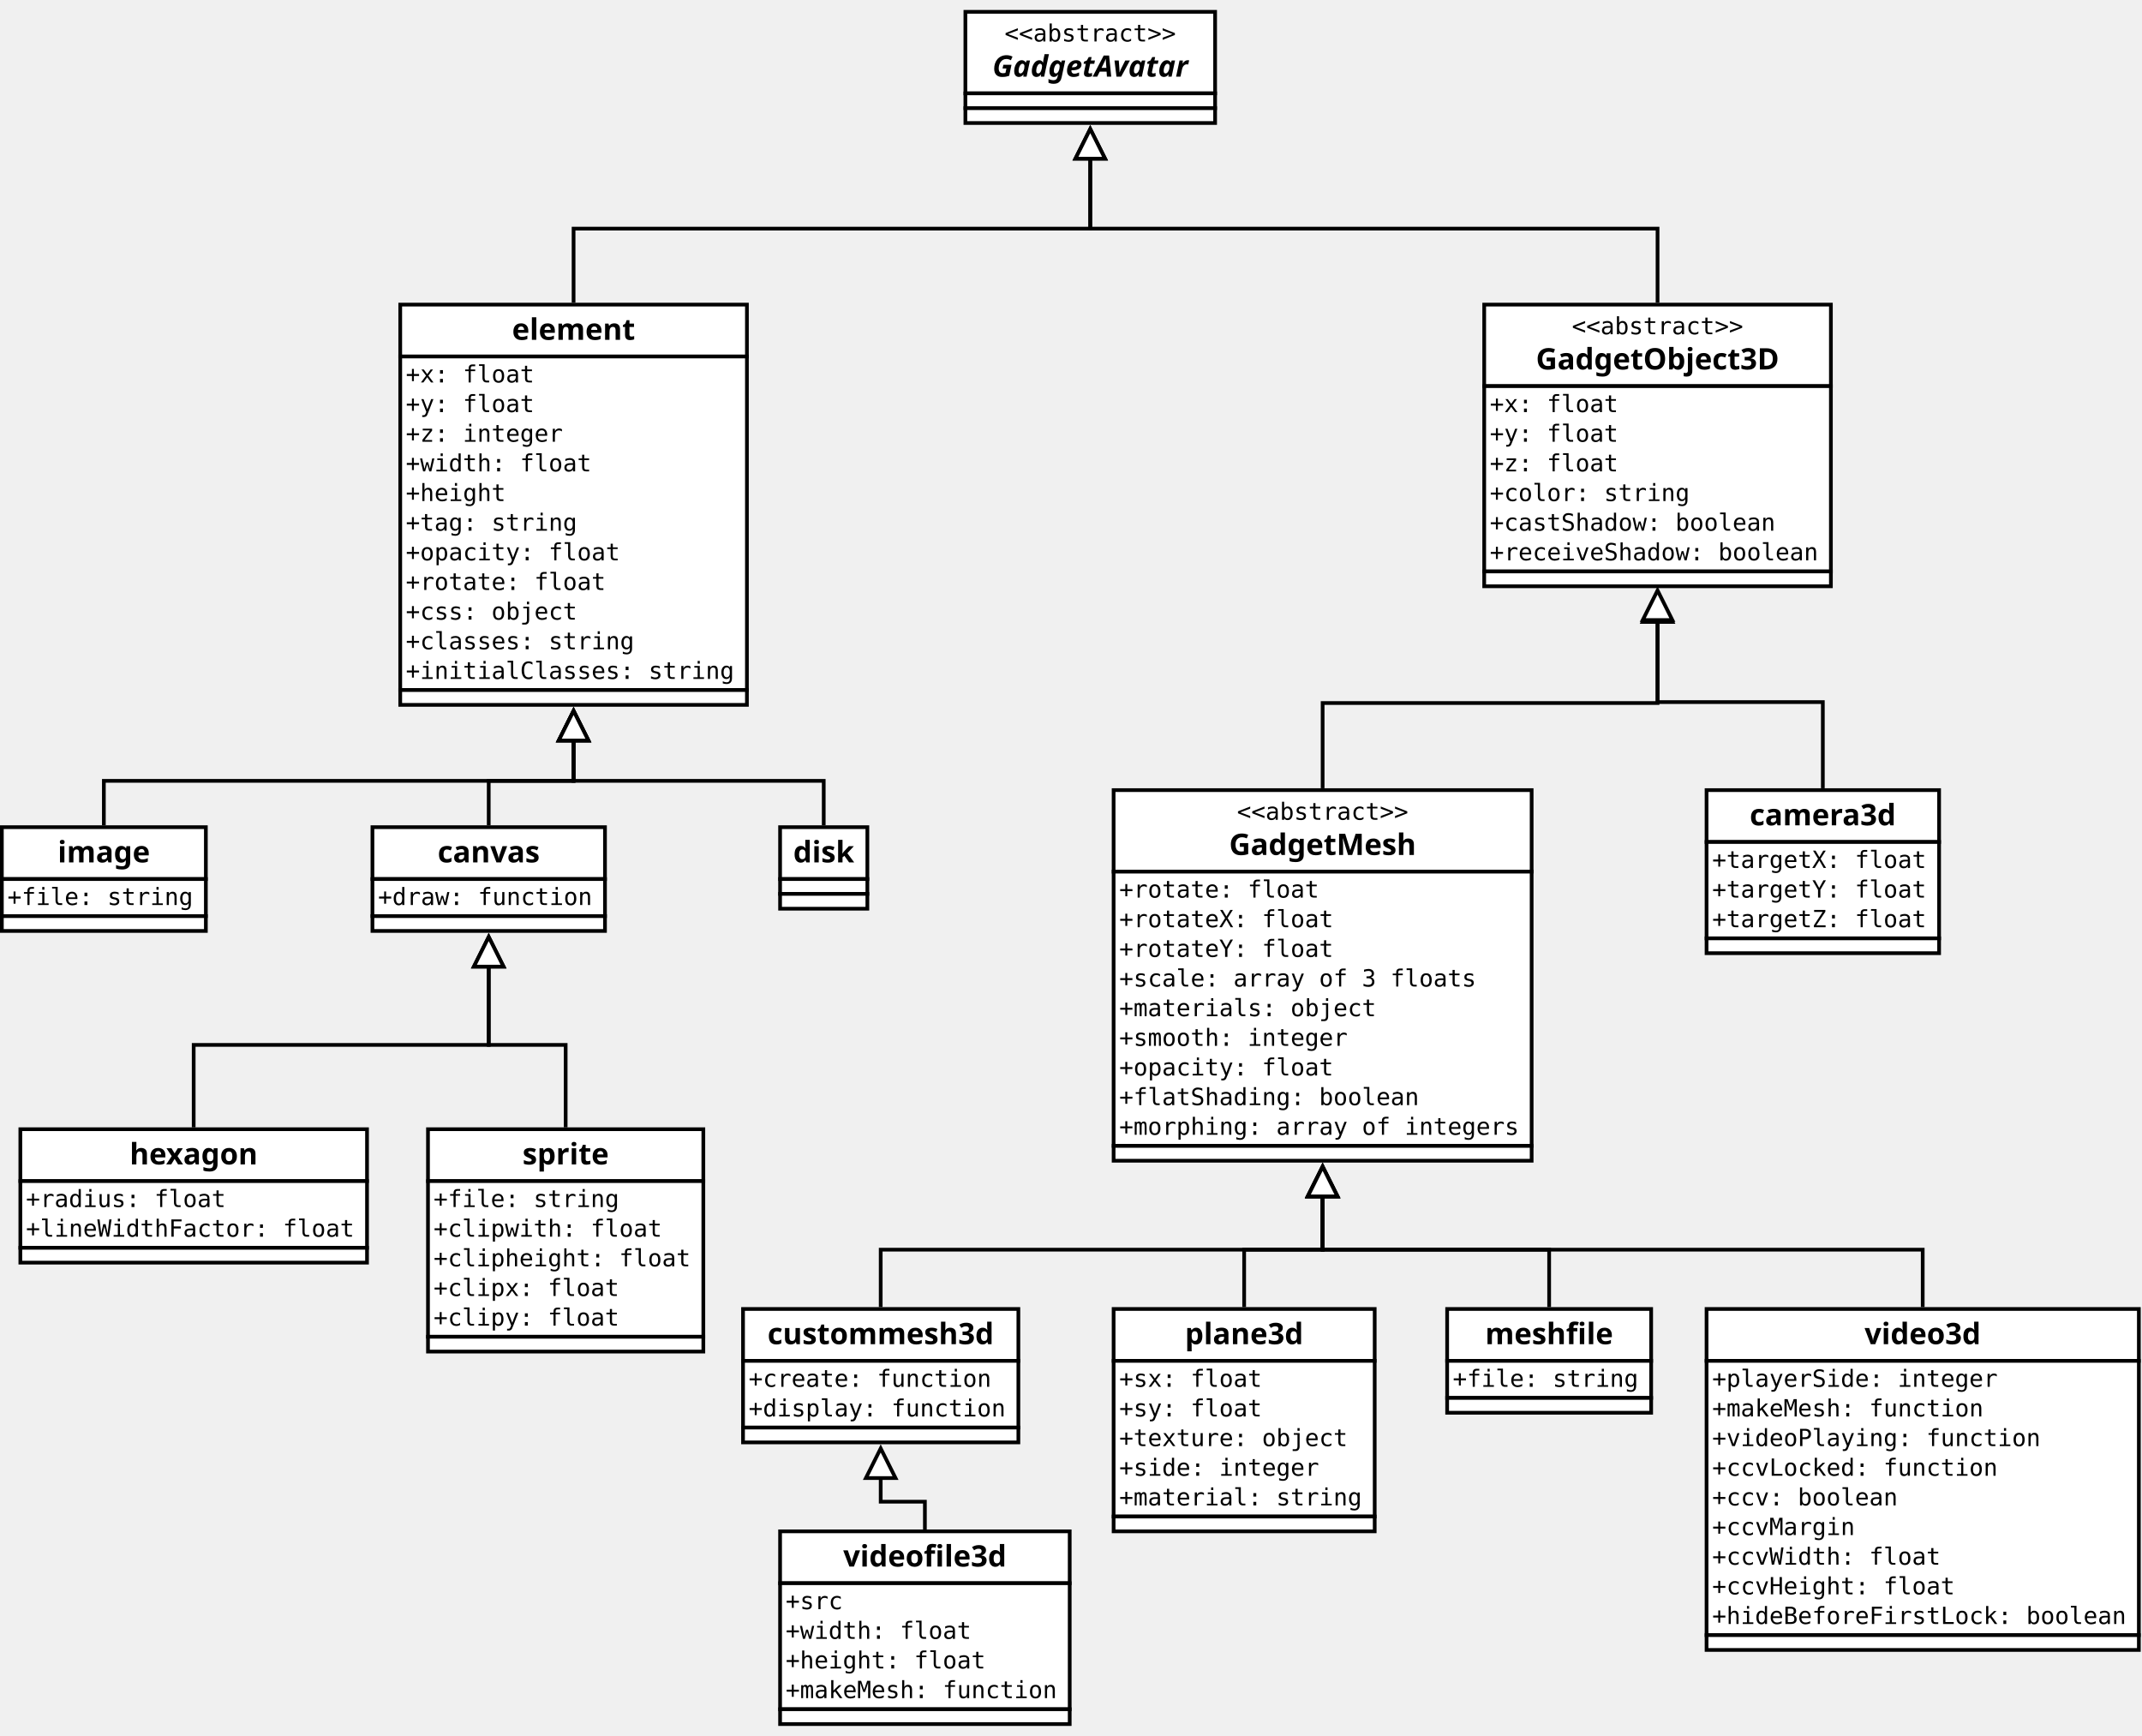
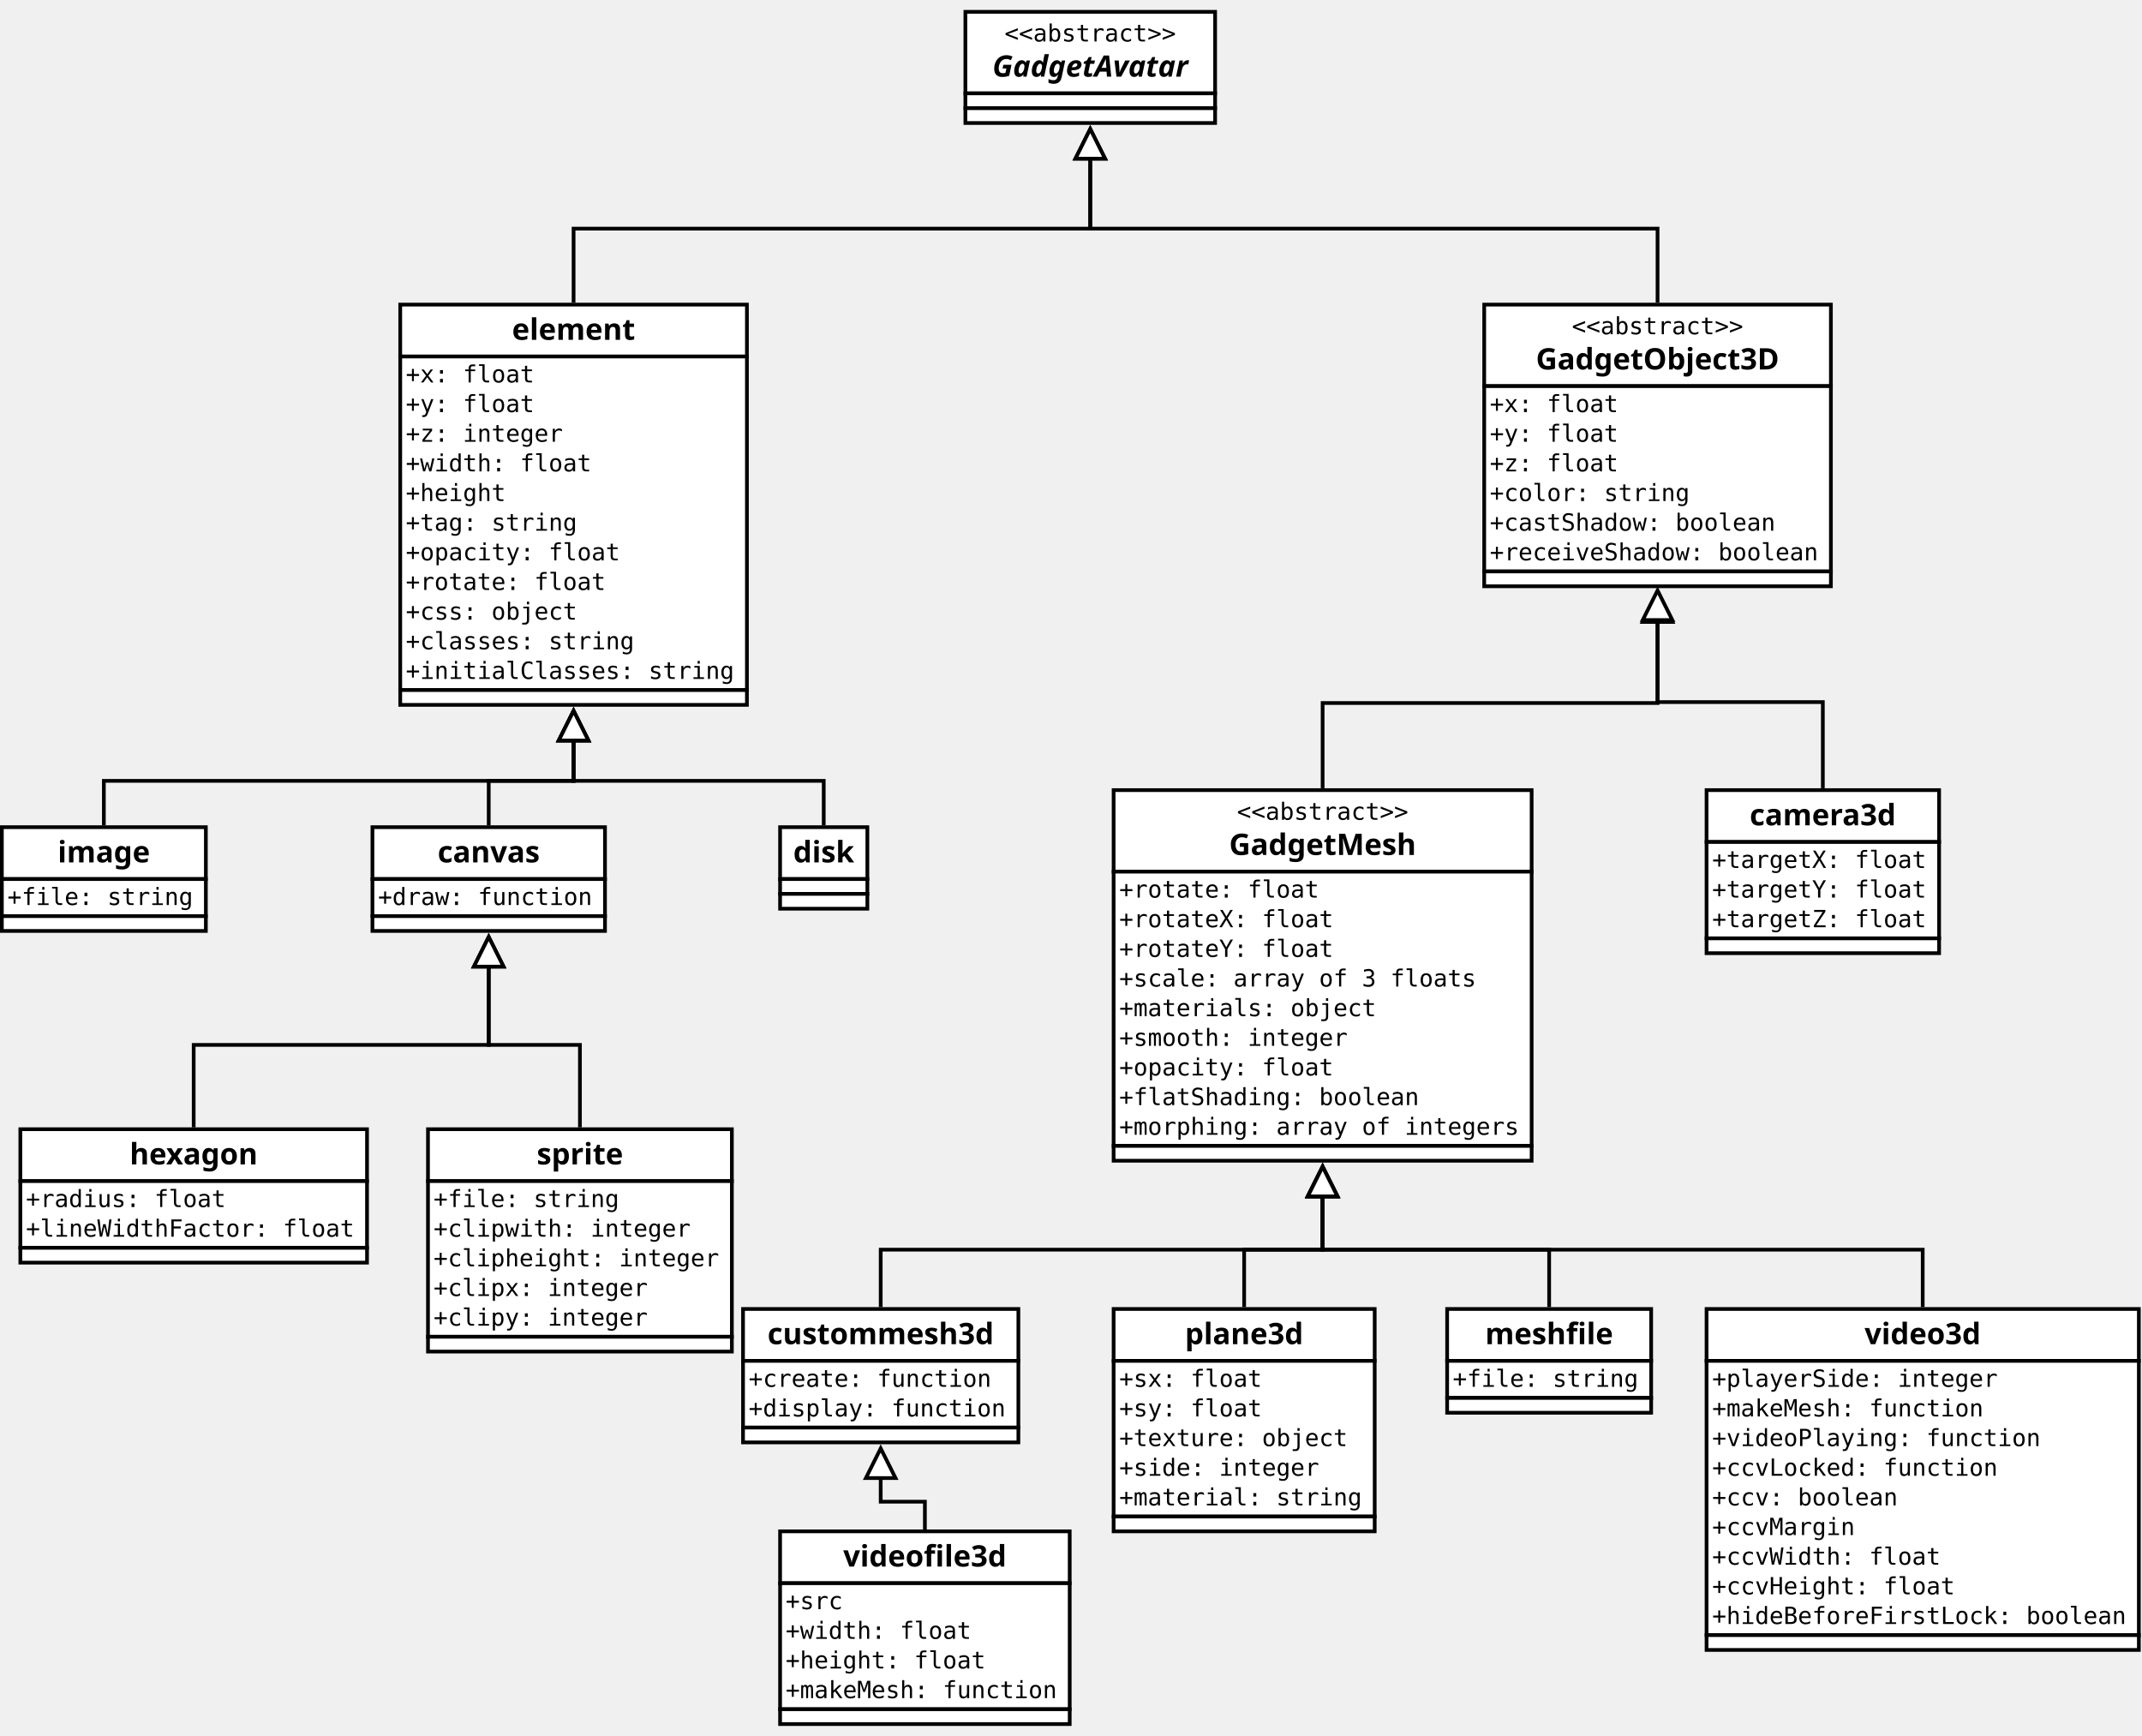
<svg xmlns="http://www.w3.org/2000/svg" width="58cm" height="47cm" viewBox="379 179 1156 926">
  <g>
    <rect style="fill: #ffffff" x="900" y="180" width="134.775" height="44" />
    <rect style="fill: none; fill-opacity:0; stroke-width: 2; stroke: #000000" x="900" y="180" width="134.775" height="44" />
    <text font-size="12.8" style="fill: #000000;text-anchor:middle;font-family:monospace;font-style:normal;font-weight:normal" x="967.387" y="196">&lt;&lt;abstract&gt;&gt;</text>
    <text font-size="16" style="fill: #000000;text-anchor:middle;font-family:sans-serif;font-style:italic;font-weight:700" x="967.387" y="215">GadgetAvatar</text>
    <rect style="fill: #ffffff" x="900" y="224" width="134.775" height="8" />
    <rect style="fill: none; fill-opacity:0; stroke-width: 2; stroke: #000000" x="900" y="224" width="134.775" height="8" />
    <rect style="fill: #ffffff" x="900" y="232" width="134.775" height="8" />
    <rect style="fill: none; fill-opacity:0; stroke-width: 2; stroke: #000000" x="900" y="232" width="134.775" height="8" />
  </g>
  <g>
    <rect style="fill: #ffffff" x="595" y="338" width="187.1" height="28" />
    <rect style="fill: none; fill-opacity:0; stroke-width: 2; stroke: #000000" x="595" y="338" width="187.1" height="28" />
    <text font-size="16" style="fill: #000000;text-anchor:middle;font-family:sans-serif;font-style:normal;font-weight:700" x="688.55" y="357">element</text>
    <rect style="fill: #ffffff" x="595" y="366" width="187.1" height="180" />
    <rect style="fill: none; fill-opacity:0; stroke-width: 2; stroke: #000000" x="595" y="366" width="187.1" height="180" />
    <text font-size="12.8" style="fill: #000000;text-anchor:start;font-family:monospace;font-style:normal;font-weight:normal" x="598" y="380">+x: float</text>
    <text font-size="12.8" style="fill: #000000;text-anchor:start;font-family:monospace;font-style:normal;font-weight:normal" x="598" y="396">+y: float</text>
    <text font-size="12.8" style="fill: #000000;text-anchor:start;font-family:monospace;font-style:normal;font-weight:normal" x="598" y="412">+z: integer</text>
    <text font-size="12.8" style="fill: #000000;text-anchor:start;font-family:monospace;font-style:normal;font-weight:normal" x="598" y="428">+width: float</text>
    <text font-size="12.8" style="fill: #000000;text-anchor:start;font-family:monospace;font-style:normal;font-weight:normal" x="598" y="444">+height</text>
    <text font-size="12.8" style="fill: #000000;text-anchor:start;font-family:monospace;font-style:normal;font-weight:normal" x="598" y="460">+tag: string</text>
    <text font-size="12.8" style="fill: #000000;text-anchor:start;font-family:monospace;font-style:normal;font-weight:normal" x="598" y="476">+opacity: float</text>
    <text font-size="12.8" style="fill: #000000;text-anchor:start;font-family:monospace;font-style:normal;font-weight:normal" x="598" y="492">+rotate: float</text>
    <text font-size="12.8" style="fill: #000000;text-anchor:start;font-family:monospace;font-style:normal;font-weight:normal" x="598" y="508">+css: object</text>
    <text font-size="12.8" style="fill: #000000;text-anchor:start;font-family:monospace;font-style:normal;font-weight:normal" x="598" y="524">+classes: string</text>
    <text font-size="12.8" style="fill: #000000;text-anchor:start;font-family:monospace;font-style:normal;font-weight:normal" x="598" y="540">+initialClasses: string</text>
    <rect style="fill: #ffffff" x="595" y="546" width="187.1" height="8" />
    <rect style="fill: none; fill-opacity:0; stroke-width: 2; stroke: #000000" x="595" y="546" width="187.1" height="8" />
  </g>
  <g>
    <rect style="fill: #ffffff" x="380" y="620" width="110.1" height="28" />
    <rect style="fill: none; fill-opacity:0; stroke-width: 2; stroke: #000000" x="380" y="620" width="110.1" height="28" />
    <text font-size="16" style="fill: #000000;text-anchor:middle;font-family:sans-serif;font-style:normal;font-weight:700" x="435.05" y="639">image</text>
    <rect style="fill: #ffffff" x="380" y="648" width="110.1" height="20" />
    <rect style="fill: none; fill-opacity:0; stroke-width: 2; stroke: #000000" x="380" y="648" width="110.1" height="20" />
    <text font-size="12.8" style="fill: #000000;text-anchor:start;font-family:monospace;font-style:normal;font-weight:normal" x="383" y="662">+file: string</text>
    <rect style="fill: #ffffff" x="380" y="668" width="110.1" height="8" />
    <rect style="fill: none; fill-opacity:0; stroke-width: 2; stroke: #000000" x="380" y="668" width="110.1" height="8" />
  </g>
  <g>
    <rect style="fill: #ffffff" x="580" y="620" width="125.5" height="28" />
    <rect style="fill: none; fill-opacity:0; stroke-width: 2; stroke: #000000" x="580" y="620" width="125.5" height="28" />
    <text font-size="16" style="fill: #000000;text-anchor:middle;font-family:sans-serif;font-style:normal;font-weight:700" x="642.75" y="639">canvas</text>
    <rect style="fill: #ffffff" x="580" y="648" width="125.5" height="20" />
    <rect style="fill: none; fill-opacity:0; stroke-width: 2; stroke: #000000" x="580" y="648" width="125.5" height="20" />
    <text font-size="12.8" style="fill: #000000;text-anchor:start;font-family:monospace;font-style:normal;font-weight:normal" x="583" y="662">+draw: function</text>
    <rect style="fill: #ffffff" x="580" y="668" width="125.5" height="8" />
    <rect style="fill: none; fill-opacity:0; stroke-width: 2; stroke: #000000" x="580" y="668" width="125.5" height="8" />
  </g>
  <g>
    <rect style="fill: #ffffff" x="389.976" y="782.992" width="187.1" height="28" />
    <rect style="fill: none; fill-opacity:0; stroke-width: 2; stroke: #000000" x="389.976" y="782.992" width="187.1" height="28" />
    <text font-size="16" style="fill: #000000;text-anchor:middle;font-family:sans-serif;font-style:normal;font-weight:700" x="483.526" y="801.992">hexagon</text>
    <rect style="fill: #ffffff" x="389.976" y="810.992" width="187.1" height="36" />
    <rect style="fill: none; fill-opacity:0; stroke-width: 2; stroke: #000000" x="389.976" y="810.992" width="187.1" height="36" />
    <text font-size="12.8" style="fill: #000000;text-anchor:start;font-family:monospace;font-style:normal;font-weight:normal" x="392.976" y="824.992">+radius: float</text>
    <text font-size="12.8" style="fill: #000000;text-anchor:start;font-family:monospace;font-style:normal;font-weight:normal" x="392.976" y="840.992">+lineWidthFactor: float</text>
    <rect style="fill: #ffffff" x="389.976" y="846.992" width="187.1" height="8" />
    <rect style="fill: none; fill-opacity:0; stroke-width: 2; stroke: #000000" x="389.976" y="846.992" width="187.1" height="8" />
  </g>
  <g>
-     <rect style="fill: #ffffff" x="609.976" y="782.992" width="148.6" height="28" />
-     <rect style="fill: none; fill-opacity:0; stroke-width: 2; stroke: #000000" x="609.976" y="782.992" width="148.6" height="28" />
-     <text font-size="16" style="fill: #000000;text-anchor:middle;font-family:sans-serif;font-style:normal;font-weight:700" x="684.276" y="801.992">sprite</text>
-     <rect style="fill: #ffffff" x="609.976" y="810.992" width="148.6" height="84" />
-     <rect style="fill: none; fill-opacity:0; stroke-width: 2; stroke: #000000" x="609.976" y="810.992" width="148.6" height="84" />
+     <rect style="fill: #ffffff" x="609.976" y="782.992" width="164" height="28" />
+     <rect style="fill: none; fill-opacity:0; stroke-width: 2; stroke: #000000" x="609.976" y="782.992" width="164" height="28" />
+     <text font-size="16" style="fill: #000000;text-anchor:middle;font-family:sans-serif;font-style:normal;font-weight:700" x="691.976" y="801.992">sprite</text>
+     <rect style="fill: #ffffff" x="609.976" y="810.992" width="164" height="84" />
+     <rect style="fill: none; fill-opacity:0; stroke-width: 2; stroke: #000000" x="609.976" y="810.992" width="164" height="84" />
    <text font-size="12.8" style="fill: #000000;text-anchor:start;font-family:monospace;font-style:normal;font-weight:normal" x="612.976" y="824.992">+file: string</text>
-     <text font-size="12.8" style="fill: #000000;text-anchor:start;font-family:monospace;font-style:normal;font-weight:normal" x="612.976" y="840.992">+clipwith: float</text>
-     <text font-size="12.8" style="fill: #000000;text-anchor:start;font-family:monospace;font-style:normal;font-weight:normal" x="612.976" y="856.992">+clipheight: float</text>
-     <text font-size="12.8" style="fill: #000000;text-anchor:start;font-family:monospace;font-style:normal;font-weight:normal" x="612.976" y="872.992">+clipx: float</text>
-     <text font-size="12.8" style="fill: #000000;text-anchor:start;font-family:monospace;font-style:normal;font-weight:normal" x="612.976" y="888.992">+clipy: float</text>
-     <rect style="fill: #ffffff" x="609.976" y="894.992" width="148.6" height="8" />
-     <rect style="fill: none; fill-opacity:0; stroke-width: 2; stroke: #000000" x="609.976" y="894.992" width="148.6" height="8" />
+     <text font-size="12.8" style="fill: #000000;text-anchor:start;font-family:monospace;font-style:normal;font-weight:normal" x="612.976" y="840.992">+clipwith: integer</text>
+     <text font-size="12.8" style="fill: #000000;text-anchor:start;font-family:monospace;font-style:normal;font-weight:normal" x="612.976" y="856.992">+clipheight: integer</text>
+     <text font-size="12.8" style="fill: #000000;text-anchor:start;font-family:monospace;font-style:normal;font-weight:normal" x="612.976" y="872.992">+clipx: integer</text>
+     <text font-size="12.8" style="fill: #000000;text-anchor:start;font-family:monospace;font-style:normal;font-weight:normal" x="612.976" y="888.992">+clipy: integer</text>
+     <rect style="fill: #ffffff" x="609.976" y="894.992" width="164" height="8" />
+     <rect style="fill: none; fill-opacity:0; stroke-width: 2; stroke: #000000" x="609.976" y="894.992" width="164" height="8" />
  </g>
  <g>
    <rect style="fill: #ffffff" x="800" y="620" width="47.1" height="28" />
    <rect style="fill: none; fill-opacity:0; stroke-width: 2; stroke: #000000" x="800" y="620" width="47.1" height="28" />
    <text font-size="16" style="fill: #000000;text-anchor:middle;font-family:sans-serif;font-style:normal;font-weight:700" x="823.55" y="639">disk</text>
    <rect style="fill: #ffffff" x="800" y="648" width="47.1" height="8" />
    <rect style="fill: none; fill-opacity:0; stroke-width: 2; stroke: #000000" x="800" y="648" width="47.1" height="8" />
    <rect style="fill: #ffffff" x="800" y="656" width="47.1" height="8" />
    <rect style="fill: none; fill-opacity:0; stroke-width: 2; stroke: #000000" x="800" y="656" width="47.1" height="8" />
  </g>
  <g>
    <polyline style="fill: none; fill-opacity:0; stroke-width: 2; stroke: #000000" points="967.387,259.244 967.387,297 688.55,297 688.55,336.993 " />
    <polygon style="fill: #ffffff" points="975.387,259.244 967.387,243.244 959.388,259.244 " />
    <polygon style="fill: none; fill-opacity:0; stroke-width: 2; stroke: #000000" points="975.387,259.244 967.387,243.244 959.388,259.244 " />
  </g>
  <g>
    <polyline style="fill: none; fill-opacity:0; stroke-width: 2; stroke: #000000" points="688.55,573.243 688.55,595 435.05,595 435.05,618.993 " />
    <polygon style="fill: #ffffff" points="696.55,573.243 688.55,557.243 680.55,573.243 " />
    <polygon style="fill: none; fill-opacity:0; stroke-width: 2; stroke: #000000" points="696.55,573.243 688.55,557.243 680.55,573.243 " />
  </g>
  <g>
    <polyline style="fill: none; fill-opacity:0; stroke-width: 2; stroke: #000000" points="688.55,573.243 688.55,595 642.75,595 642.75,618.993 " />
    <polygon style="fill: #ffffff" points="696.55,573.243 688.55,557.243 680.55,573.243 " />
    <polygon style="fill: none; fill-opacity:0; stroke-width: 2; stroke: #000000" points="696.55,573.243 688.55,557.243 680.55,573.243 " />
  </g>
  <g>
    <polyline style="fill: none; fill-opacity:0; stroke-width: 2; stroke: #000000" points="688.55,573.243 688.55,595.001 823.55,595.001 823.55,618.994 " />
    <polygon style="fill: #ffffff" points="696.55,573.243 688.55,557.243 680.55,573.243 " />
    <polygon style="fill: none; fill-opacity:0; stroke-width: 2; stroke: #000000" points="696.55,573.243 688.55,557.243 680.55,573.243 " />
  </g>
  <g>
    <polyline style="fill: none; fill-opacity:0; stroke-width: 2; stroke: #000000" points="642.75,695.243 642.75,737.495 483.526,737.495 483.526,781.983 " />
    <polygon style="fill: #ffffff" points="650.75,695.243 642.75,679.243 634.75,695.243 " />
    <polygon style="fill: none; fill-opacity:0; stroke-width: 2; stroke: #000000" points="650.75,695.243 642.75,679.243 634.75,695.243 " />
  </g>
  <g>
-     <polyline style="fill: none; fill-opacity:0; stroke-width: 2; stroke: #000000" points="642.75,695.243 642.75,737.496 684.276,737.496 684.276,781.985 " />
+     <polyline style="fill: none; fill-opacity:0; stroke-width: 2; stroke: #000000" points="642.75,695.243 642.75,737.496 691.976,737.496 691.976,781.985 " />
    <polygon style="fill: #ffffff" points="650.75,695.243 642.75,679.243 634.75,695.243 " />
    <polygon style="fill: none; fill-opacity:0; stroke-width: 2; stroke: #000000" points="650.75,695.243 642.75,679.243 634.75,695.243 " />
  </g>
  <g>
    <rect style="fill: #ffffff" x="1180" y="338" width="187.1" height="44" />
    <rect style="fill: none; fill-opacity:0; stroke-width: 2; stroke: #000000" x="1180" y="338" width="187.1" height="44" />
    <text font-size="12.8" style="fill: #000000;text-anchor:middle;font-family:monospace;font-style:normal;font-weight:normal" x="1273.55" y="354">&lt;&lt;abstract&gt;&gt;</text>
    <text font-size="16" style="fill: #000000;text-anchor:middle;font-family:sans-serif;font-style:normal;font-weight:700" x="1273.55" y="373">GadgetObject3D</text>
    <rect style="fill: #ffffff" x="1180" y="382" width="187.1" height="100" />
    <rect style="fill: none; fill-opacity:0; stroke-width: 2; stroke: #000000" x="1180" y="382" width="187.1" height="100" />
    <text font-size="12.8" style="fill: #000000;text-anchor:start;font-family:monospace;font-style:normal;font-weight:normal" x="1183" y="396">+x: float</text>
    <text font-size="12.8" style="fill: #000000;text-anchor:start;font-family:monospace;font-style:normal;font-weight:normal" x="1183" y="412">+y: float</text>
    <text font-size="12.8" style="fill: #000000;text-anchor:start;font-family:monospace;font-style:normal;font-weight:normal" x="1183" y="428">+z: float</text>
    <text font-size="12.8" style="fill: #000000;text-anchor:start;font-family:monospace;font-style:normal;font-weight:normal" x="1183" y="444">+color: string</text>
    <text font-size="12.8" style="fill: #000000;text-anchor:start;font-family:monospace;font-style:normal;font-weight:normal" x="1183" y="460">+castShadow: boolean</text>
    <text font-size="12.8" style="fill: #000000;text-anchor:start;font-family:monospace;font-style:normal;font-weight:normal" x="1183" y="476">+receiveShadow: boolean</text>
    <rect style="fill: #ffffff" x="1180" y="482" width="187.1" height="8" />
    <rect style="fill: none; fill-opacity:0; stroke-width: 2; stroke: #000000" x="1180" y="482" width="187.1" height="8" />
  </g>
  <g>
    <rect style="fill: #ffffff" x="980" y="600" width="225.6" height="44" />
    <rect style="fill: none; fill-opacity:0; stroke-width: 2; stroke: #000000" x="980" y="600" width="225.6" height="44" />
    <text font-size="12.8" style="fill: #000000;text-anchor:middle;font-family:monospace;font-style:normal;font-weight:normal" x="1092.8" y="616">&lt;&lt;abstract&gt;&gt;</text>
    <text font-size="16" style="fill: #000000;text-anchor:middle;font-family:sans-serif;font-style:normal;font-weight:700" x="1092.8" y="635">GadgetMesh</text>
    <rect style="fill: #ffffff" x="980" y="644" width="225.6" height="148" />
    <rect style="fill: none; fill-opacity:0; stroke-width: 2; stroke: #000000" x="980" y="644" width="225.6" height="148" />
    <text font-size="12.8" style="fill: #000000;text-anchor:start;font-family:monospace;font-style:normal;font-weight:normal" x="983" y="658">+rotate: float</text>
    <text font-size="12.8" style="fill: #000000;text-anchor:start;font-family:monospace;font-style:normal;font-weight:normal" x="983" y="674">+rotateX: float</text>
    <text font-size="12.8" style="fill: #000000;text-anchor:start;font-family:monospace;font-style:normal;font-weight:normal" x="983" y="690">+rotateY: float</text>
    <text font-size="12.8" style="fill: #000000;text-anchor:start;font-family:monospace;font-style:normal;font-weight:normal" x="983" y="706">+scale: array of 3 floats</text>
    <text font-size="12.8" style="fill: #000000;text-anchor:start;font-family:monospace;font-style:normal;font-weight:normal" x="983" y="722">+materials: object</text>
    <text font-size="12.8" style="fill: #000000;text-anchor:start;font-family:monospace;font-style:normal;font-weight:normal" x="983" y="738">+smooth: integer</text>
    <text font-size="12.8" style="fill: #000000;text-anchor:start;font-family:monospace;font-style:normal;font-weight:normal" x="983" y="754">+opacity: float</text>
    <text font-size="12.8" style="fill: #000000;text-anchor:start;font-family:monospace;font-style:normal;font-weight:normal" x="983" y="770">+flatShading: boolean</text>
    <text font-size="12.8" style="fill: #000000;text-anchor:start;font-family:monospace;font-style:normal;font-weight:normal" x="983" y="786">+morphing: array of integers</text>
    <rect style="fill: #ffffff" x="980" y="792" width="225.6" height="8" />
    <rect style="fill: none; fill-opacity:0; stroke-width: 2; stroke: #000000" x="980" y="792" width="225.6" height="8" />
  </g>
  <g>
    <rect style="fill: #ffffff" x="780" y="880" width="148.6" height="28" />
    <rect style="fill: none; fill-opacity:0; stroke-width: 2; stroke: #000000" x="780" y="880" width="148.6" height="28" />
    <text font-size="16" style="fill: #000000;text-anchor:middle;font-family:sans-serif;font-style:normal;font-weight:700" x="854.3" y="899">custommesh3d</text>
    <rect style="fill: #ffffff" x="780" y="908" width="148.6" height="36" />
    <rect style="fill: none; fill-opacity:0; stroke-width: 2; stroke: #000000" x="780" y="908" width="148.6" height="36" />
    <text font-size="12.8" style="fill: #000000;text-anchor:start;font-family:monospace;font-style:normal;font-weight:normal" x="783" y="922">+create: function</text>
    <text font-size="12.8" style="fill: #000000;text-anchor:start;font-family:monospace;font-style:normal;font-weight:normal" x="783" y="938">+display: function</text>
    <rect style="fill: #ffffff" x="780" y="944" width="148.6" height="8" />
    <rect style="fill: none; fill-opacity:0; stroke-width: 2; stroke: #000000" x="780" y="944" width="148.6" height="8" />
  </g>
  <g>
    <rect style="fill: #ffffff" x="980" y="880" width="140.9" height="28" />
    <rect style="fill: none; fill-opacity:0; stroke-width: 2; stroke: #000000" x="980" y="880" width="140.9" height="28" />
    <text font-size="16" style="fill: #000000;text-anchor:middle;font-family:sans-serif;font-style:normal;font-weight:700" x="1050.45" y="899">plane3d</text>
    <rect style="fill: #ffffff" x="980" y="908" width="140.9" height="84" />
    <rect style="fill: none; fill-opacity:0; stroke-width: 2; stroke: #000000" x="980" y="908" width="140.9" height="84" />
    <text font-size="12.8" style="fill: #000000;text-anchor:start;font-family:monospace;font-style:normal;font-weight:normal" x="983" y="922">+sx: float</text>
    <text font-size="12.8" style="fill: #000000;text-anchor:start;font-family:monospace;font-style:normal;font-weight:normal" x="983" y="938">+sy: float</text>
    <text font-size="12.8" style="fill: #000000;text-anchor:start;font-family:monospace;font-style:normal;font-weight:normal" x="983" y="954">+texture: object</text>
    <text font-size="12.8" style="fill: #000000;text-anchor:start;font-family:monospace;font-style:normal;font-weight:normal" x="983" y="970">+side: integer</text>
    <text font-size="12.8" style="fill: #000000;text-anchor:start;font-family:monospace;font-style:normal;font-weight:normal" x="983" y="986">+material: string</text>
    <rect style="fill: #ffffff" x="980" y="992" width="140.9" height="8" />
    <rect style="fill: none; fill-opacity:0; stroke-width: 2; stroke: #000000" x="980" y="992" width="140.9" height="8" />
  </g>
  <g>
    <rect style="fill: #ffffff" x="1160" y="880" width="110.1" height="28" />
    <rect style="fill: none; fill-opacity:0; stroke-width: 2; stroke: #000000" x="1160" y="880" width="110.1" height="28" />
    <text font-size="16" style="fill: #000000;text-anchor:middle;font-family:sans-serif;font-style:normal;font-weight:700" x="1215.05" y="899">meshfile</text>
    <rect style="fill: #ffffff" x="1160" y="908" width="110.1" height="20" />
    <rect style="fill: none; fill-opacity:0; stroke-width: 2; stroke: #000000" x="1160" y="908" width="110.1" height="20" />
    <text font-size="12.8" style="fill: #000000;text-anchor:start;font-family:monospace;font-style:normal;font-weight:normal" x="1163" y="922">+file: string</text>
    <rect style="fill: #ffffff" x="1160" y="928" width="110.1" height="8" />
    <rect style="fill: none; fill-opacity:0; stroke-width: 2; stroke: #000000" x="1160" y="928" width="110.1" height="8" />
  </g>
  <g>
    <rect style="fill: #ffffff" x="1300" y="880" width="233.3" height="28" />
    <rect style="fill: none; fill-opacity:0; stroke-width: 2; stroke: #000000" x="1300" y="880" width="233.3" height="28" />
    <text font-size="16" style="fill: #000000;text-anchor:middle;font-family:sans-serif;font-style:normal;font-weight:700" x="1416.65" y="899">video3d</text>
    <rect style="fill: #ffffff" x="1300" y="908" width="233.3" height="148" />
    <rect style="fill: none; fill-opacity:0; stroke-width: 2; stroke: #000000" x="1300" y="908" width="233.3" height="148" />
    <text font-size="12.8" style="fill: #000000;text-anchor:start;font-family:monospace;font-style:normal;font-weight:normal" x="1303" y="922">+playerSide: integer</text>
    <text font-size="12.8" style="fill: #000000;text-anchor:start;font-family:monospace;font-style:normal;font-weight:normal" x="1303" y="938">+makeMesh: function</text>
    <text font-size="12.8" style="fill: #000000;text-anchor:start;font-family:monospace;font-style:normal;font-weight:normal" x="1303" y="954">+videoPlaying: function</text>
    <text font-size="12.8" style="fill: #000000;text-anchor:start;font-family:monospace;font-style:normal;font-weight:normal" x="1303" y="970">+ccvLocked: function</text>
    <text font-size="12.8" style="fill: #000000;text-anchor:start;font-family:monospace;font-style:normal;font-weight:normal" x="1303" y="986">+ccv: boolean</text>
    <text font-size="12.8" style="fill: #000000;text-anchor:start;font-family:monospace;font-style:normal;font-weight:normal" x="1303" y="1002">+ccvMargin</text>
    <text font-size="12.8" style="fill: #000000;text-anchor:start;font-family:monospace;font-style:normal;font-weight:normal" x="1303" y="1018">+ccvWidth: float</text>
    <text font-size="12.8" style="fill: #000000;text-anchor:start;font-family:monospace;font-style:normal;font-weight:normal" x="1303" y="1034">+ccvHeight: float</text>
    <text font-size="12.8" style="fill: #000000;text-anchor:start;font-family:monospace;font-style:normal;font-weight:normal" x="1303" y="1050">+hideBeforeFirstLock: boolean</text>
    <rect style="fill: #ffffff" x="1300" y="1056" width="233.3" height="8" />
    <rect style="fill: none; fill-opacity:0; stroke-width: 2; stroke: #000000" x="1300" y="1056" width="233.3" height="8" />
  </g>
  <g>
    <rect style="fill: #ffffff" x="800" y="1000" width="156.3" height="28" />
    <rect style="fill: none; fill-opacity:0; stroke-width: 2; stroke: #000000" x="800" y="1000" width="156.3" height="28" />
    <text font-size="16" style="fill: #000000;text-anchor:middle;font-family:sans-serif;font-style:normal;font-weight:700" x="878.15" y="1019">videofile3d</text>
    <rect style="fill: #ffffff" x="800" y="1028" width="156.3" height="68" />
    <rect style="fill: none; fill-opacity:0; stroke-width: 2; stroke: #000000" x="800" y="1028" width="156.3" height="68" />
    <text font-size="12.8" style="fill: #000000;text-anchor:start;font-family:monospace;font-style:normal;font-weight:normal" x="803" y="1042">+src</text>
    <text font-size="12.8" style="fill: #000000;text-anchor:start;font-family:monospace;font-style:normal;font-weight:normal" x="803" y="1058">+width: float</text>
    <text font-size="12.8" style="fill: #000000;text-anchor:start;font-family:monospace;font-style:normal;font-weight:normal" x="803" y="1074">+height: float</text>
    <text font-size="12.8" style="fill: #000000;text-anchor:start;font-family:monospace;font-style:normal;font-weight:normal" x="803" y="1090">+makeMesh: function</text>
    <rect style="fill: #ffffff" x="800" y="1096" width="156.3" height="8" />
    <rect style="fill: none; fill-opacity:0; stroke-width: 2; stroke: #000000" x="800" y="1096" width="156.3" height="8" />
  </g>
  <g>
    <rect style="fill: #ffffff" x="1300" y="600" width="125.5" height="28" />
    <rect style="fill: none; fill-opacity:0; stroke-width: 2; stroke: #000000" x="1300" y="600" width="125.5" height="28" />
    <text font-size="16" style="fill: #000000;text-anchor:middle;font-family:sans-serif;font-style:normal;font-weight:700" x="1362.75" y="619">camera3d</text>
    <rect style="fill: #ffffff" x="1300" y="628" width="125.5" height="52" />
    <rect style="fill: none; fill-opacity:0; stroke-width: 2; stroke: #000000" x="1300" y="628" width="125.5" height="52" />
    <text font-size="12.8" style="fill: #000000;text-anchor:start;font-family:monospace;font-style:normal;font-weight:normal" x="1303" y="642">+targetX: float</text>
    <text font-size="12.8" style="fill: #000000;text-anchor:start;font-family:monospace;font-style:normal;font-weight:normal" x="1303" y="658">+targetY: float</text>
    <text font-size="12.8" style="fill: #000000;text-anchor:start;font-family:monospace;font-style:normal;font-weight:normal" x="1303" y="674">+targetZ: float</text>
    <rect style="fill: #ffffff" x="1300" y="680" width="125.5" height="8" />
    <rect style="fill: none; fill-opacity:0; stroke-width: 2; stroke: #000000" x="1300" y="680" width="125.5" height="8" />
  </g>
  <g>
    <polyline style="fill: none; fill-opacity:0; stroke-width: 2; stroke: #000000" points="967.387,259.244 967.387,296.999 1273.55,296.999 1273.55,336.991 " />
    <polygon style="fill: #ffffff" points="975.387,259.244 967.387,243.244 959.388,259.244 " />
    <polygon style="fill: none; fill-opacity:0; stroke-width: 2; stroke: #000000" points="975.387,259.244 967.387,243.244 959.388,259.244 " />
  </g>
  <g>
    <polyline style="fill: none; fill-opacity:0; stroke-width: 2; stroke: #000000" points="1273.55,509.245 1273.55,553.002 1092.8,553.002 1092.8,598.994 " />
    <polygon style="fill: #ffffff" points="1281.55,509.245 1273.55,493.245 1265.55,509.245 " />
    <polygon style="fill: none; fill-opacity:0; stroke-width: 2; stroke: #000000" points="1281.55,509.245 1273.55,493.245 1265.55,509.245 " />
  </g>
  <g>
    <polyline style="fill: none; fill-opacity:0; stroke-width: 2; stroke: #000000" points="1273.55,508.236 1273.55,552.497 1362.75,552.497 1362.75,598.995 " />
    <polygon style="fill: #ffffff" points="1281.55,508.236 1273.55,492.236 1265.55,508.236 " />
    <polygon style="fill: none; fill-opacity:0; stroke-width: 2; stroke: #000000" points="1281.55,508.236 1273.55,492.236 1265.55,508.236 " />
  </g>
  <g>
    <polyline style="fill: none; fill-opacity:0; stroke-width: 2; stroke: #000000" points="1092.8,819.242 1092.8,847.999 1050.45,847.999 1050.45,878.993 " />
    <polygon style="fill: #ffffff" points="1100.8,819.242 1092.8,803.242 1084.8,819.242 " />
    <polygon style="fill: none; fill-opacity:0; stroke-width: 2; stroke: #000000" points="1100.8,819.242 1092.8,803.242 1084.8,819.242 " />
  </g>
  <g>
    <polyline style="fill: none; fill-opacity:0; stroke-width: 2; stroke: #000000" points="1092.8,819.242 1092.8,848 1215.05,848 1215.05,878.993 " />
    <polygon style="fill: #ffffff" points="1100.8,819.242 1092.8,803.242 1084.8,819.242 " />
    <polygon style="fill: none; fill-opacity:0; stroke-width: 2; stroke: #000000" points="1100.8,819.242 1092.8,803.242 1084.8,819.242 " />
  </g>
  <g>
    <polyline style="fill: none; fill-opacity:0; stroke-width: 2; stroke: #000000" points="1092.8,819.242 1092.8,848 1416.65,848 1416.65,878.994 " />
    <polygon style="fill: #ffffff" points="1100.8,819.242 1092.8,803.242 1084.8,819.242 " />
    <polygon style="fill: none; fill-opacity:0; stroke-width: 2; stroke: #000000" points="1100.8,819.242 1092.8,803.242 1084.8,819.242 " />
  </g>
  <g>
    <polyline style="fill: none; fill-opacity:0; stroke-width: 2; stroke: #000000" points="1092.8,819.242 1092.8,847.999 854.3,847.999 854.3,878.991 " />
    <polygon style="fill: #ffffff" points="1100.8,819.242 1092.8,803.242 1084.8,819.242 " />
    <polygon style="fill: none; fill-opacity:0; stroke-width: 2; stroke: #000000" points="1100.8,819.242 1092.8,803.242 1084.8,819.242 " />
  </g>
  <g>
    <polyline style="fill: none; fill-opacity:0; stroke-width: 2; stroke: #000000" points="854.3,971.245 854.3,984.001 878.15,984.001 878.15,998.994 " />
    <polygon style="fill: #ffffff" points="862.3,971.245 854.3,955.245 846.3,971.245 " />
    <polygon style="fill: none; fill-opacity:0; stroke-width: 2; stroke: #000000" points="862.3,971.245 854.3,955.245 846.3,971.245 " />
  </g>
</svg>
